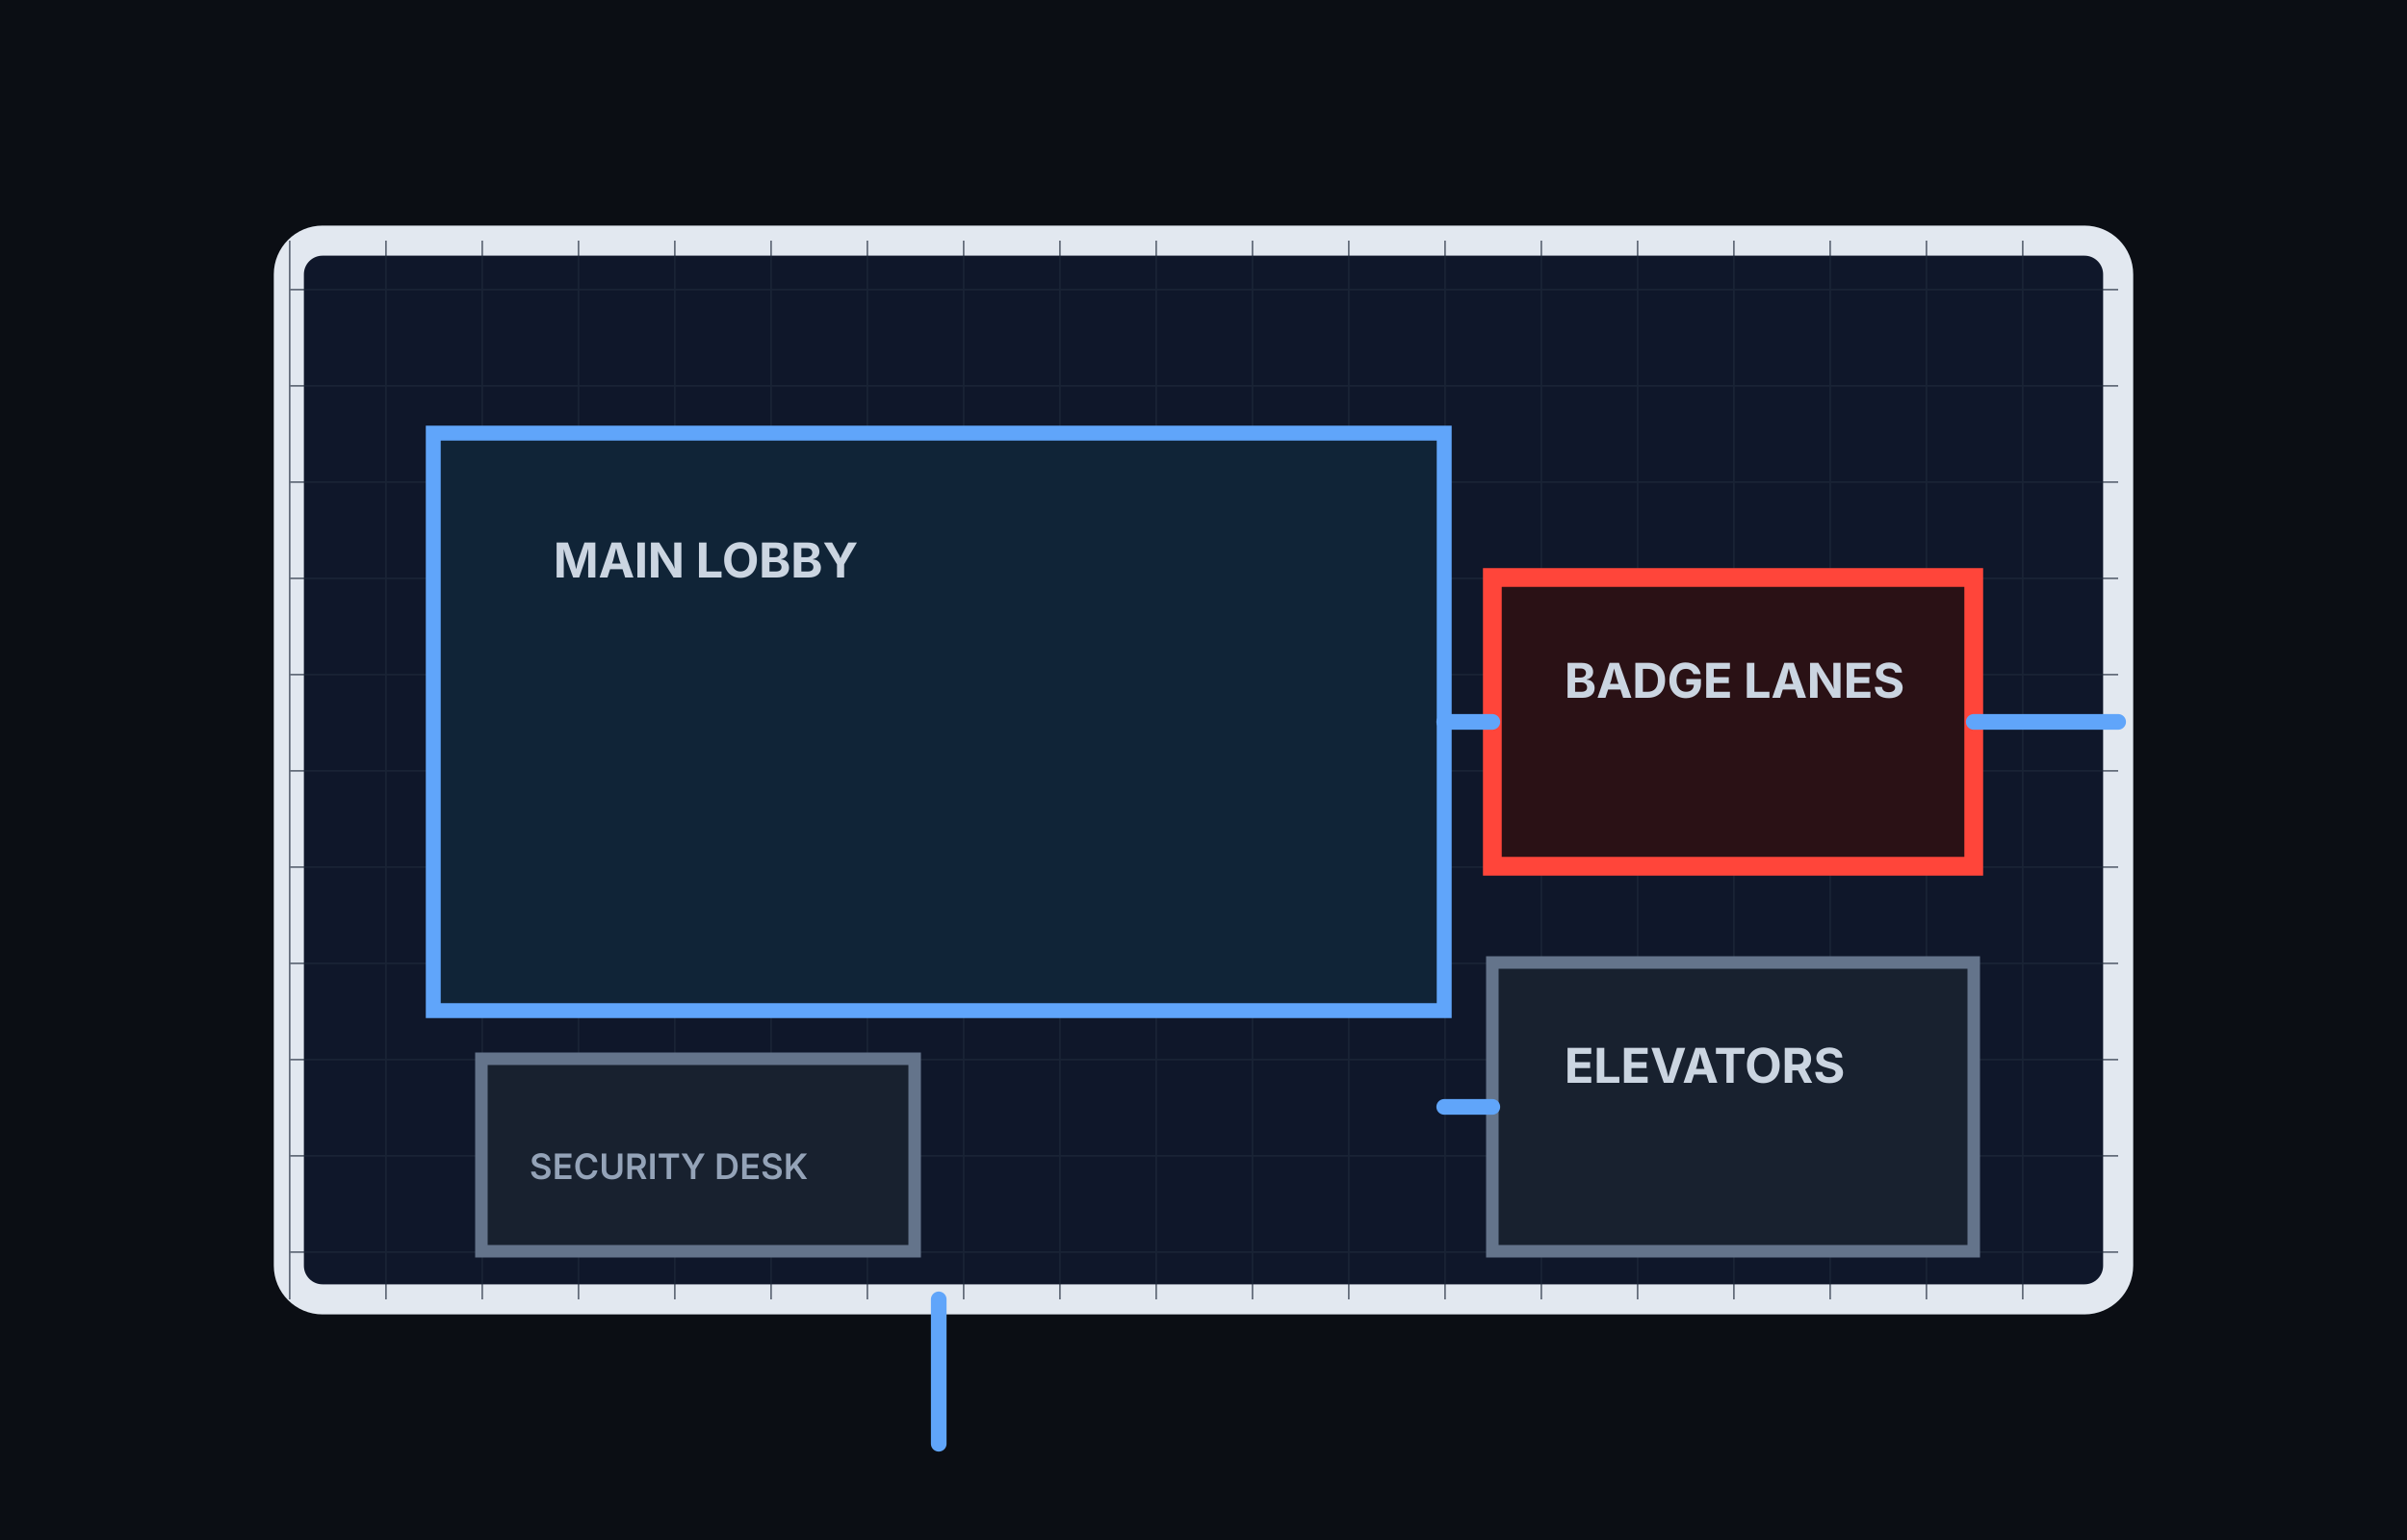
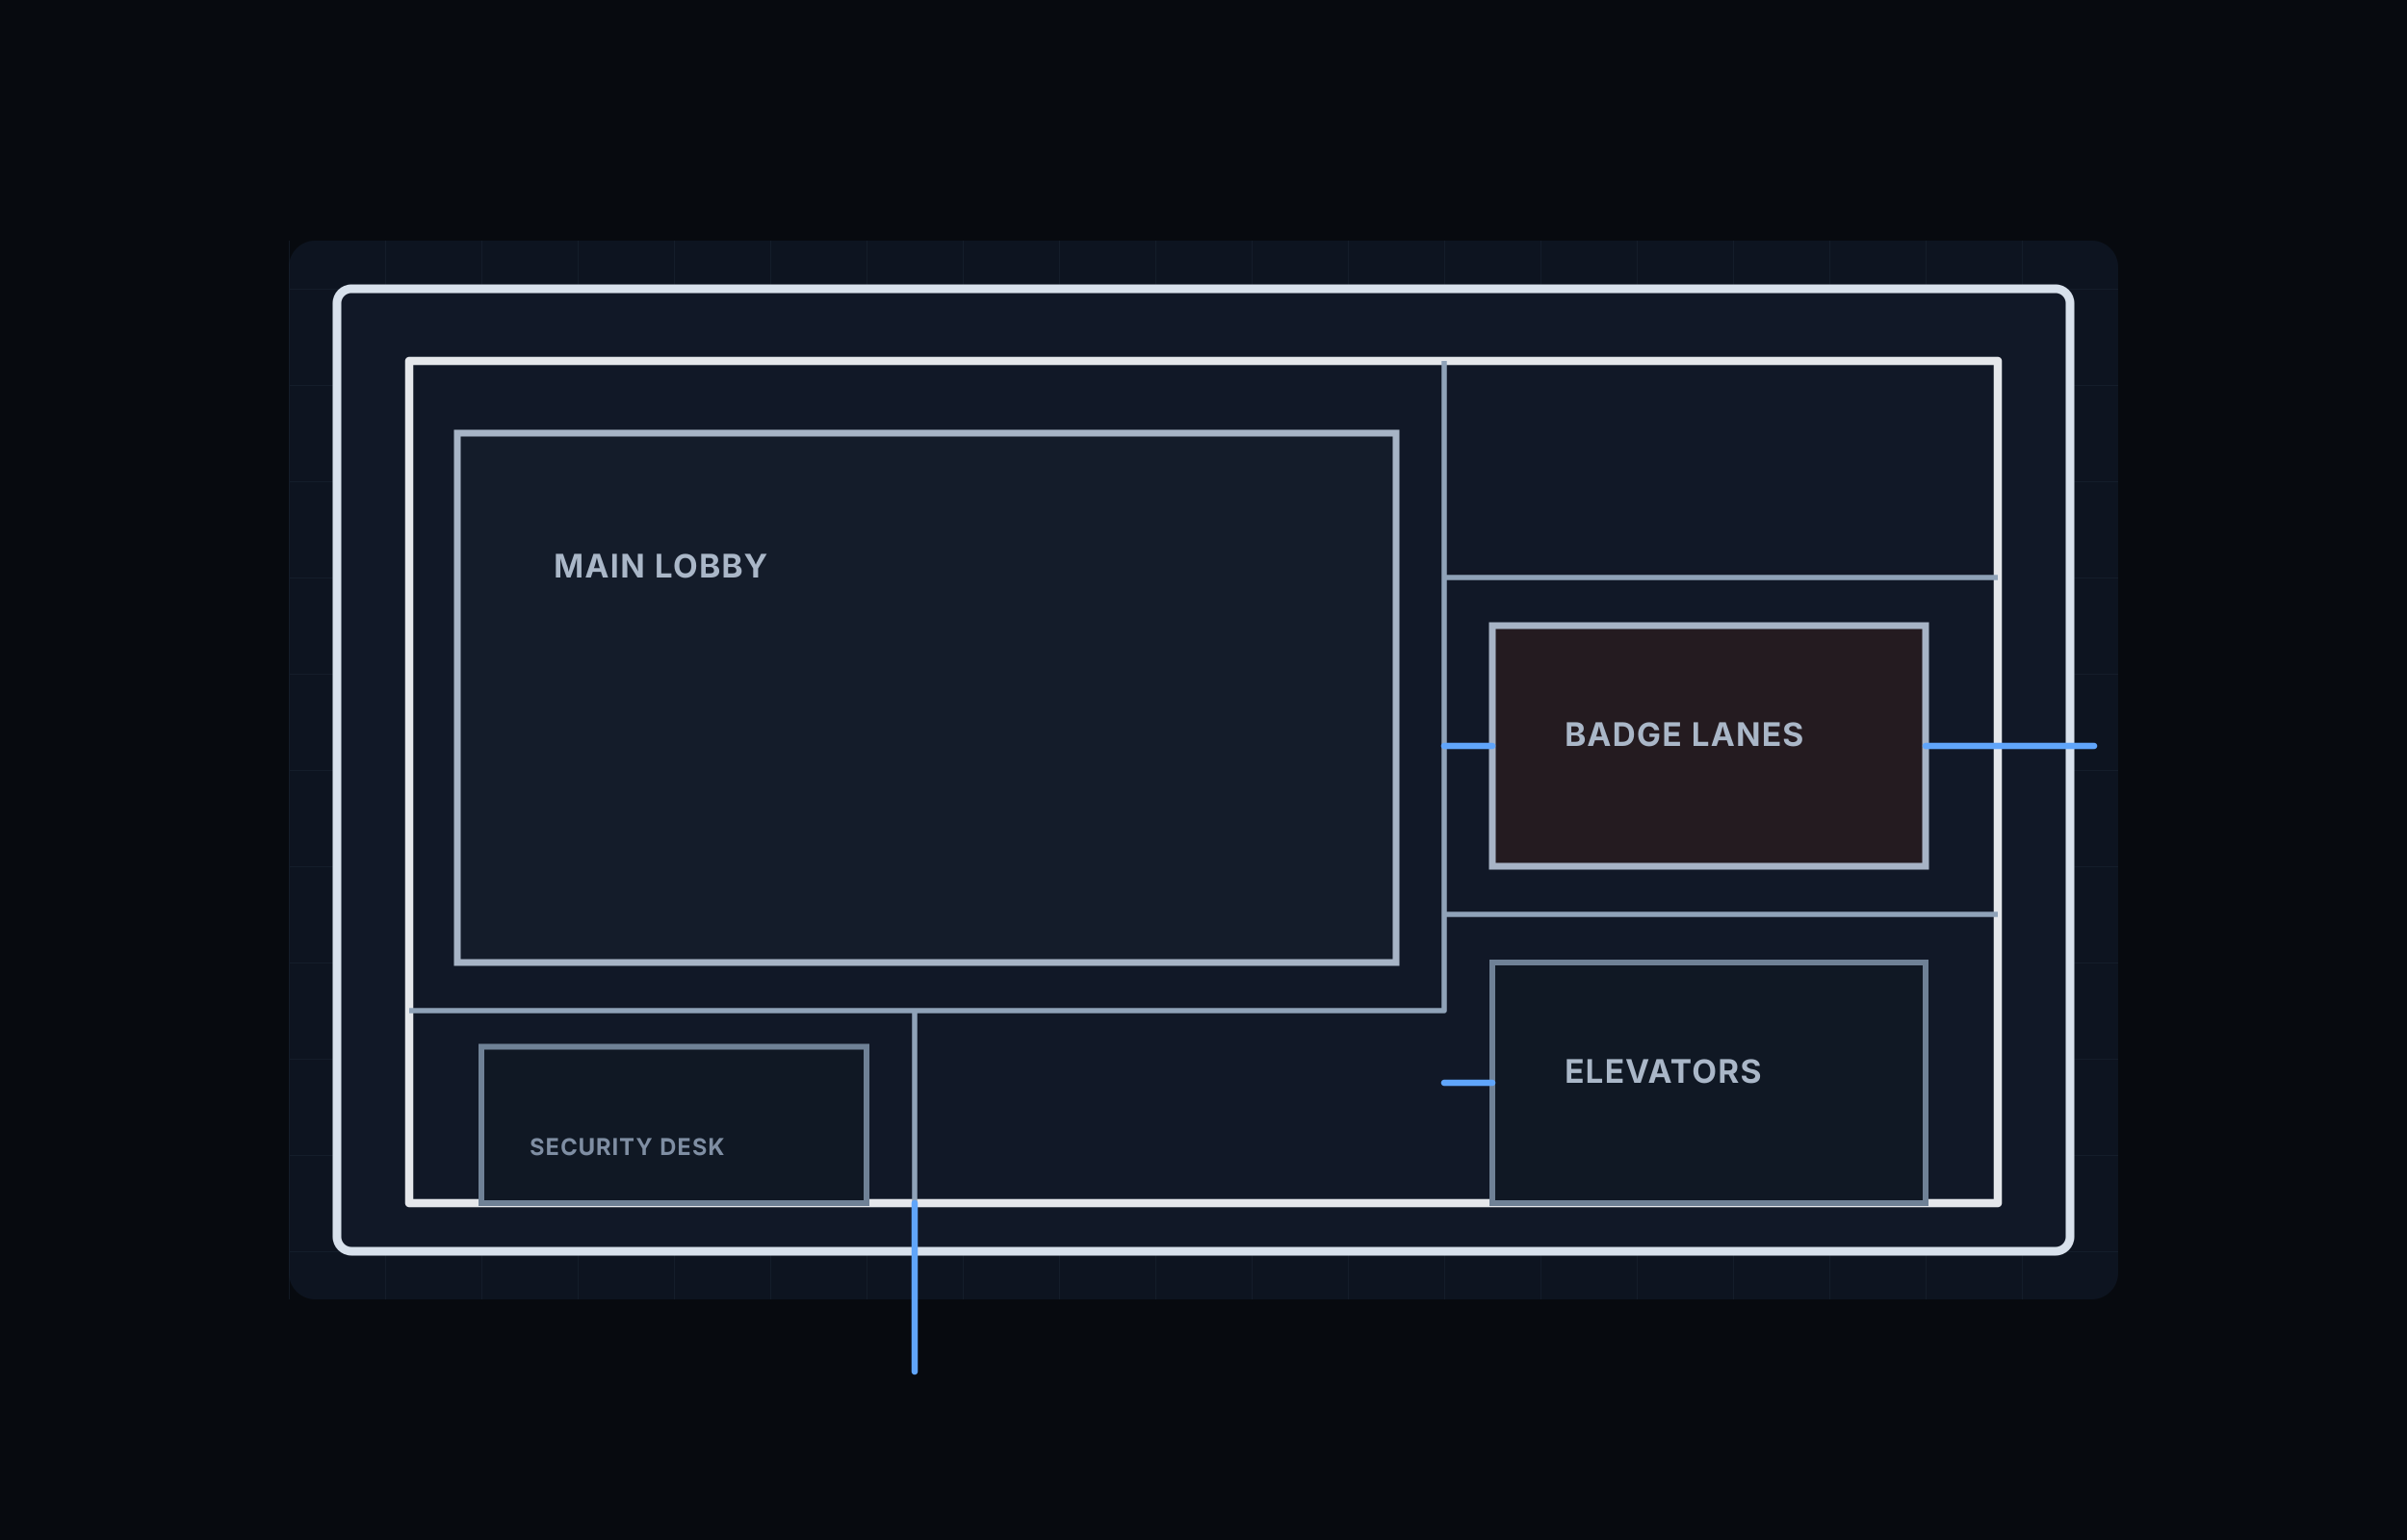
<svg xmlns="http://www.w3.org/2000/svg" width="1600" height="1024" viewBox="0 0 100 64">
  <defs>
    <pattern id="tile" width="4" height="4" patternUnits="userSpaceOnUse">
-       <path d="M4 0H0V4" fill="none" stroke="#1E293B" stroke-width=".14" />
+       <path d="M4 0H0V4" fill="none" stroke="#1A2433" stroke-width=".08" />
    </pattern>
    <style>
-       .shell{fill:#0F172A;stroke:#E2E8F0;stroke-width:1.25}
-       .lobby{fill:#102437;stroke:#60A5FA;stroke-width:.62}
-       .restricted{fill:#2A1115;stroke:#FF453A;stroke-width:.78}
-       .service{fill:#18212F;stroke:#64748B;stroke-width:.52}
-       .label{fill:#CBD5E1;font-family:Inter,Arial,sans-serif;font-size:2px;font-weight:700}
-       .small{fill:#94A3B8;font-family:Inter,Arial,sans-serif;font-size:1.45px;font-weight:600}
-       .door{stroke:#60A5FA;stroke-width:.65;stroke-linecap:round}
+       .paper{fill:#0D1420}
+       .slab{fill:#111827;stroke:#D8E1EC;stroke-width:.36}
+       .room{fill:#141C2A;stroke:#A7B4C6;stroke-width:.28}
+       .service{fill:#101824;stroke:#6F8196;stroke-width:.24}
+       .control{fill:#241B20;stroke:#A7B4C6;stroke-width:.28}
+       .wall{fill:none;stroke:#E5E7EB;stroke-width:.34;stroke-linejoin:round}
+       .partition{fill:none;stroke:#8FA2B8;stroke-width:.22;stroke-linejoin:round}
+       .door{fill:none;stroke:#60A5FA;stroke-width:.26;stroke-linecap:round}
+       .label{fill:#AAB7C8;font-family:Inter,Arial,sans-serif;font-size:1.35px;font-weight:700;letter-spacing:.04px}
+       .small{fill:#7F8EA3;font-family:Inter,Arial,sans-serif;font-size:.95px;font-weight:700;letter-spacing:.04px}
    </style>
  </defs>
-   <rect width="100" height="64" fill="#0B0E14" />
-   <rect x="12" y="10" width="76" height="44" rx="1.4" class="shell" />
-   <rect x="12" y="10" width="76" height="44" fill="url(#tile)" opacity=".65" />
-   <rect x="18" y="18" width="42" height="24" class="lobby" />
-   <rect x="62" y="24" width="20" height="12" class="restricted" />
-   <rect x="62" y="40" width="20" height="12" class="service" />
-   <rect x="20" y="44" width="18" height="8" class="service" />
-   <path d="M39 54v6 M60 30h2 M60 46h2 M82 30h6" class="door" />
+   <rect width="100" height="64" fill="#070A0F" />
+   <rect x="12" y="10" width="76" height="44" rx="1.1" class="paper" />
+   <rect x="12" y="10" width="76" height="44" fill="url(#tile)" opacity=".55" />
+   <rect x="14" y="12" width="72" height="40" rx=".6" class="slab" />
+   <path class="wall" d="M17 15H83V50H17Z" />
+   <path class="partition" d="M17 42H60V15M60 24H83M60 38H83M38 42V50" />
+   <rect x="19" y="18" width="39" height="22" class="room" />
+   <rect x="62" y="26" width="18" height="10" class="control" />
+   <rect x="62" y="40" width="18" height="10" class="service" />
+   <rect x="20" y="43.5" width="16" height="6.5" class="service" />
+   <path class="door" d="M38 50v7M60 31h2M60 45h2M80 31h7" />
  <text x="23" y="24" class="label">MAIN LOBBY</text>
-   <text x="65" y="29" class="label">BADGE LANES</text>
+   <text x="65" y="31" class="label">BADGE LANES</text>
  <text x="65" y="45" class="label">ELEVATORS</text>
-   <text x="22" y="49" class="small">SECURITY DESK</text>
+   <text x="22" y="48" class="small">SECURITY DESK</text>
</svg>
